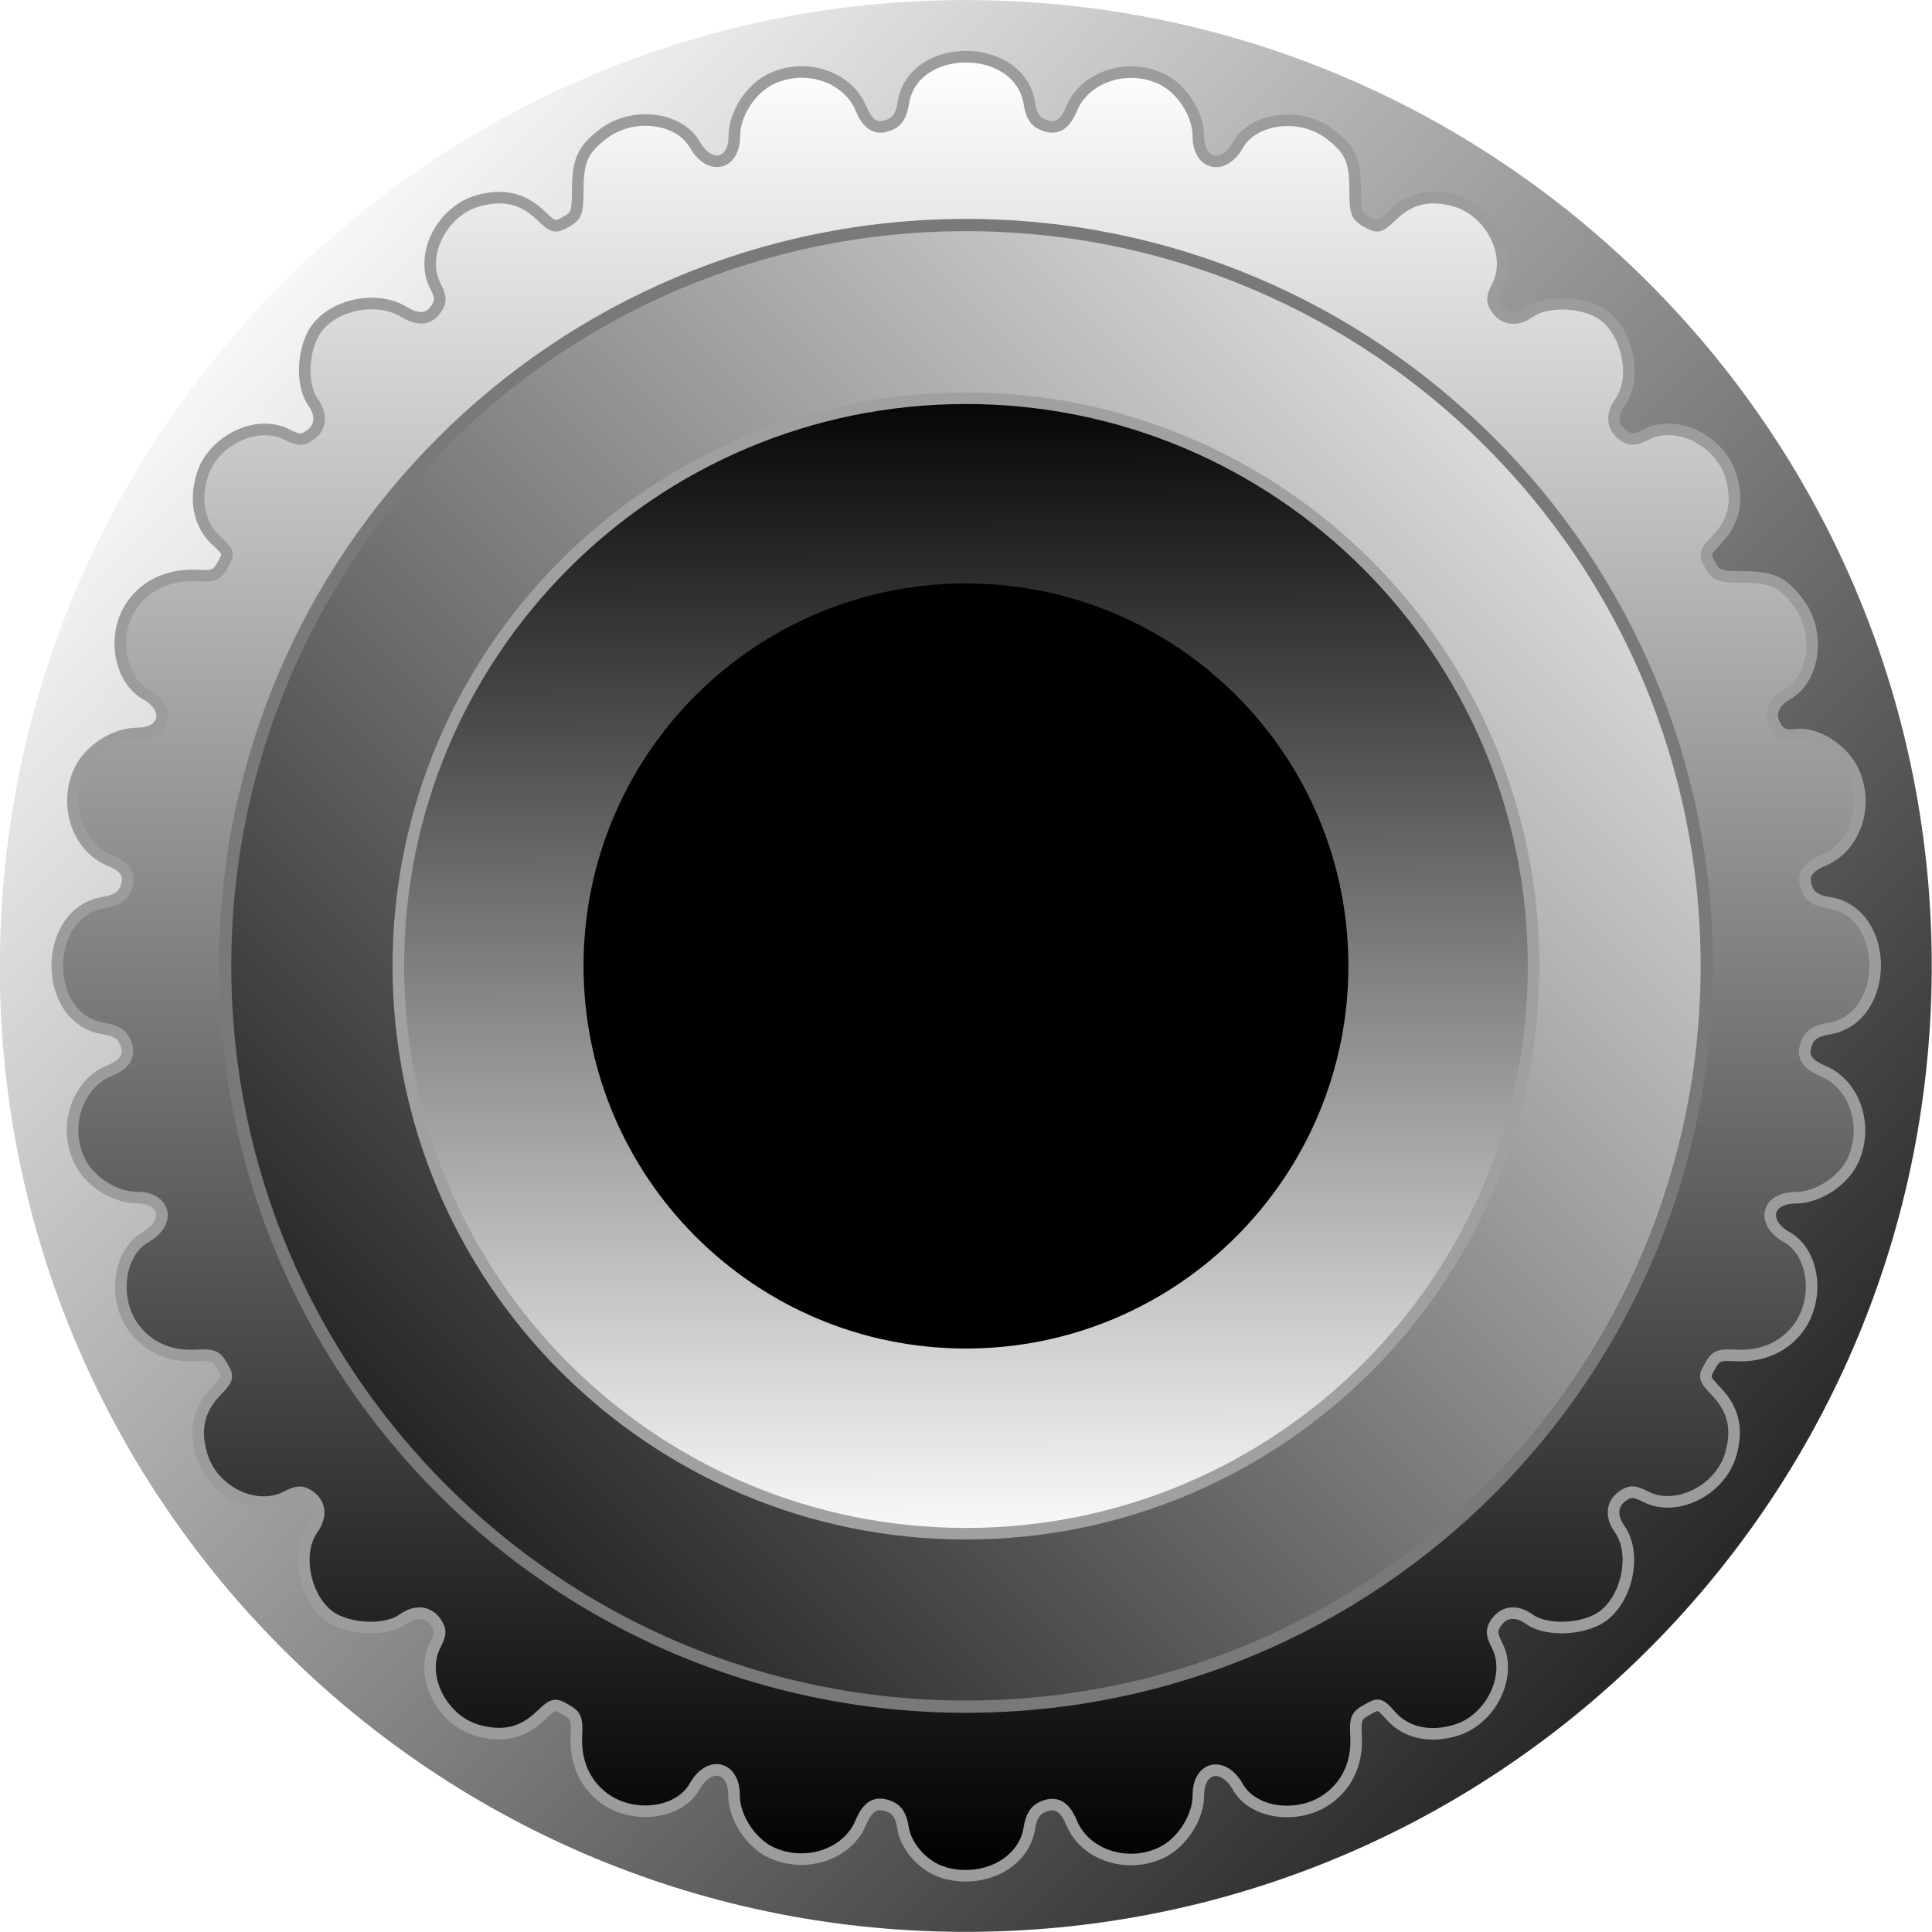
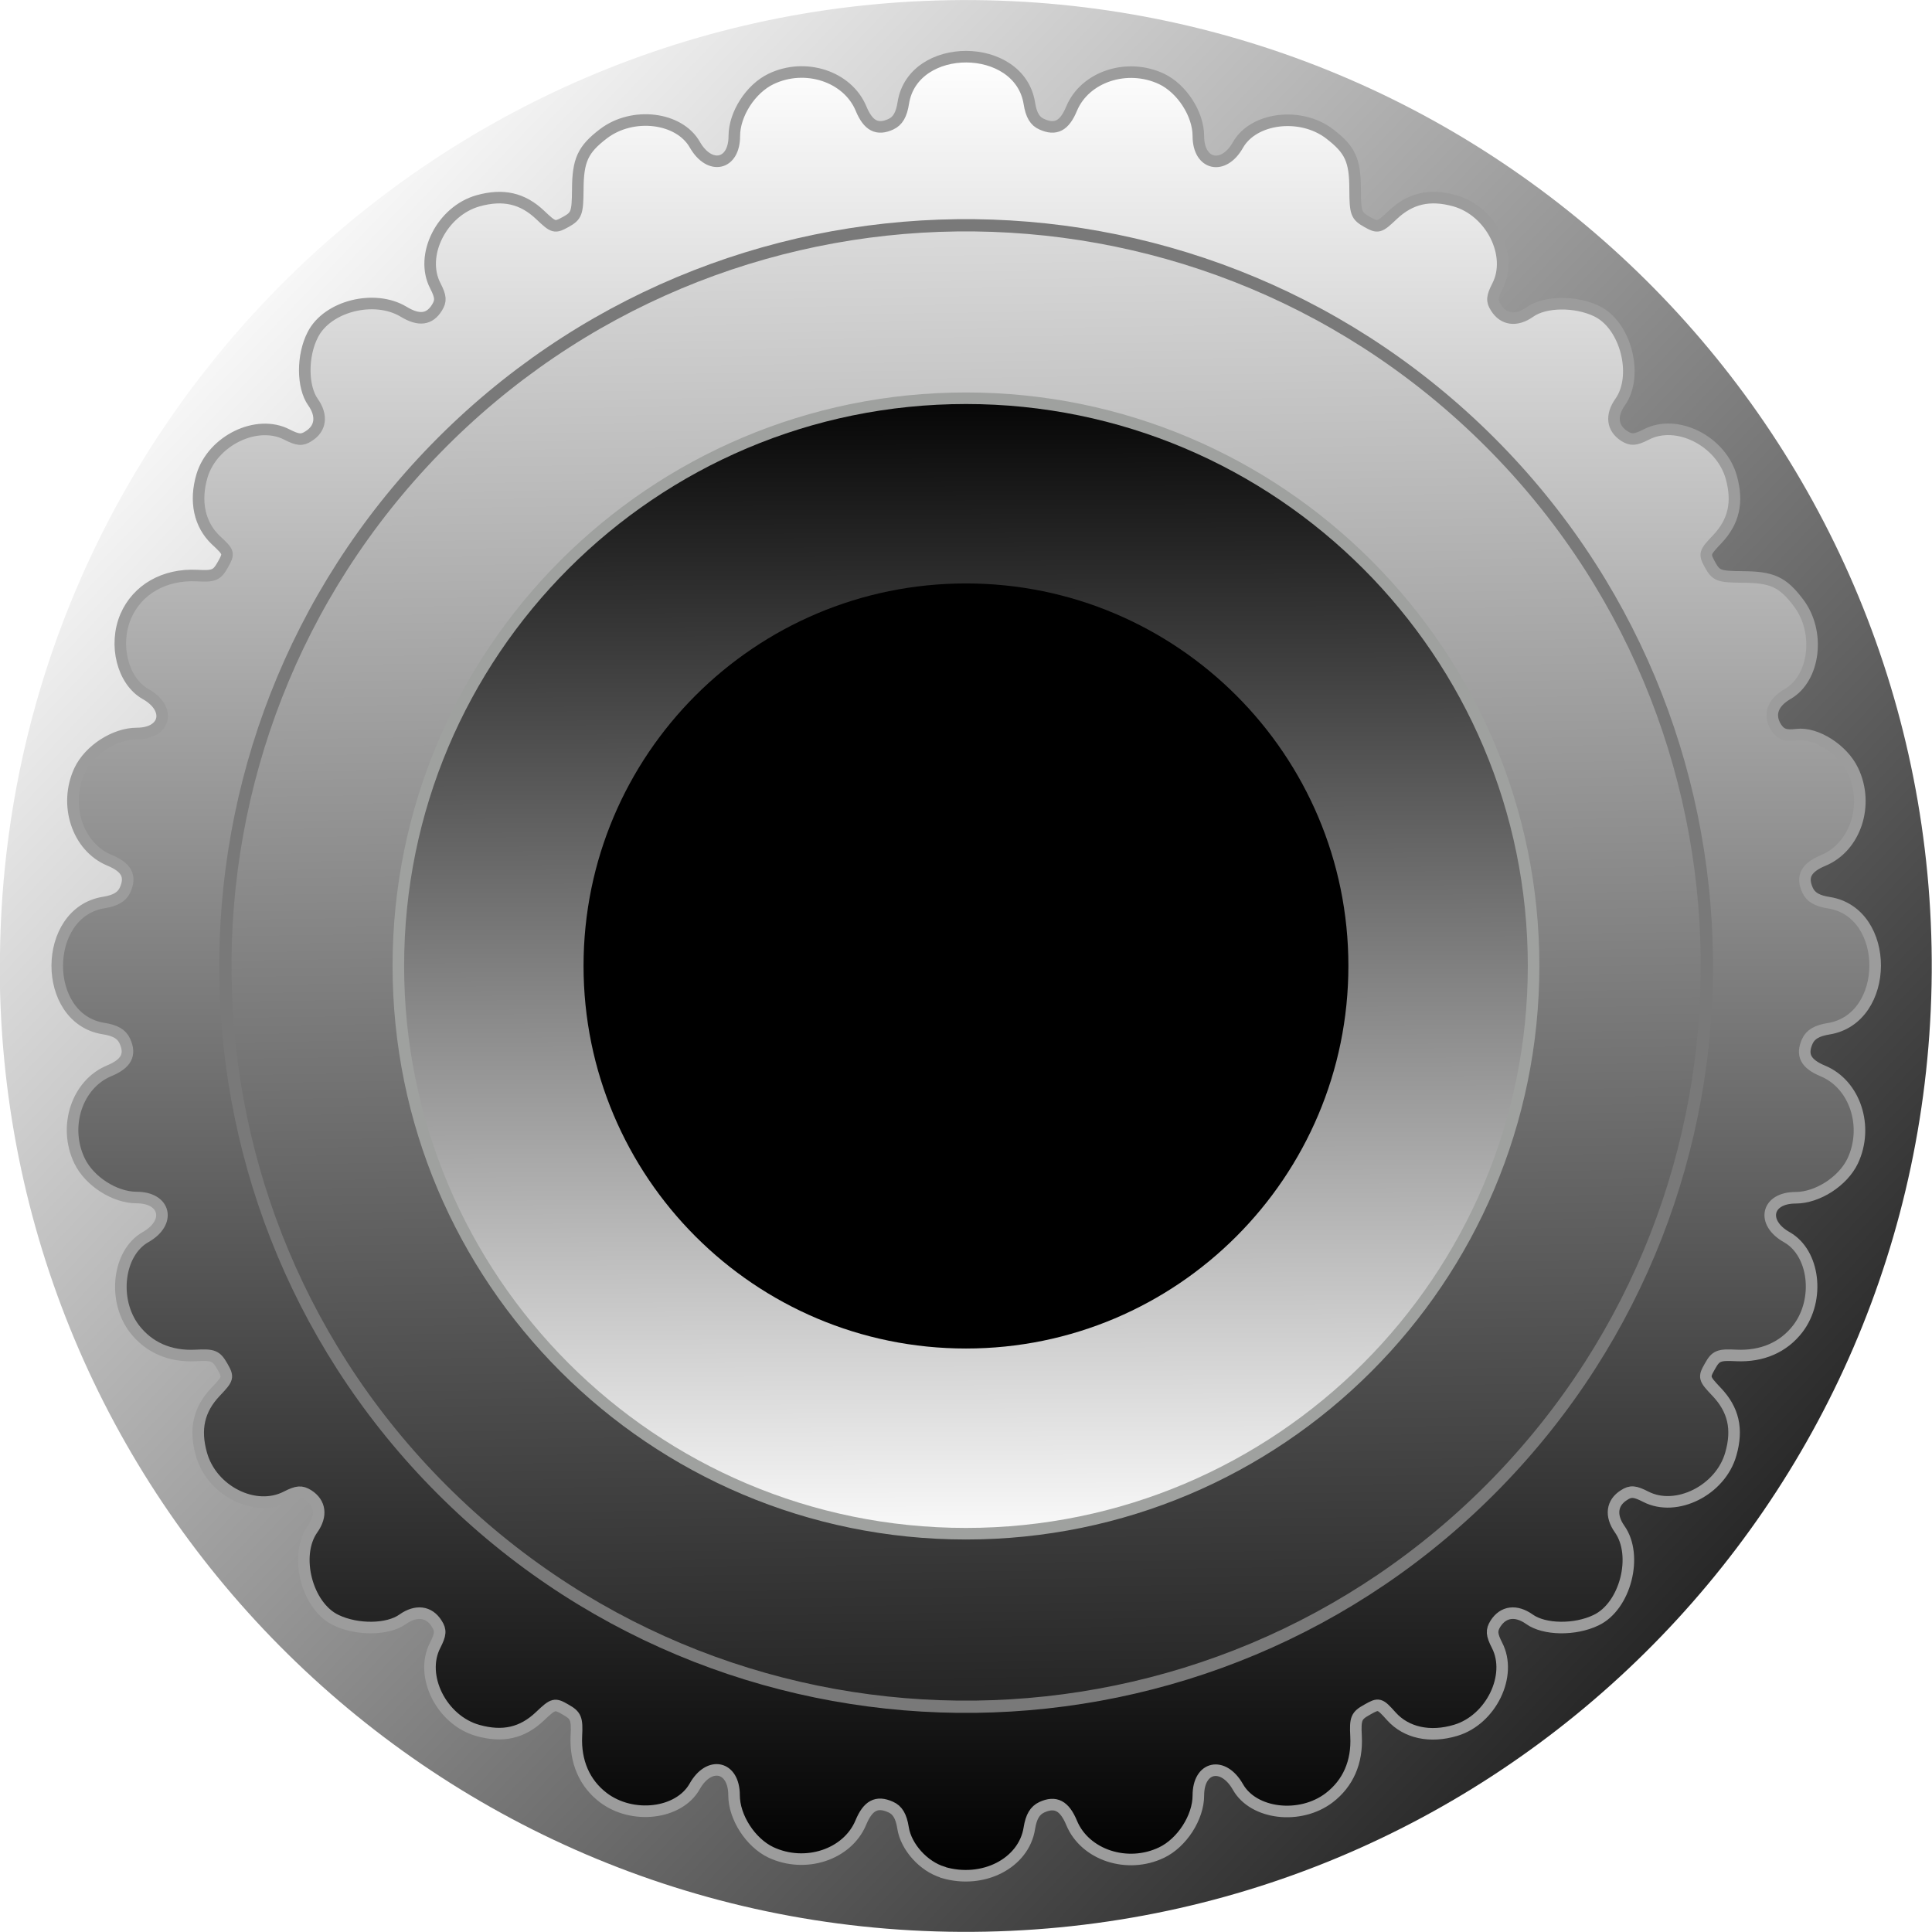
<svg xmlns="http://www.w3.org/2000/svg" xmlns:xlink="http://www.w3.org/1999/xlink" width="8.356mm" height="8.356mm" viewBox="0 0 8.356 8.356" version="1.1" id="svg15246">
  <defs id="defs15240">
    <clipPath id="clip89">
      <rect y="0" x="0" width="18" height="19" id="rect4864" />
    </clipPath>
    <clipPath id="clip90">
      <path d="m 0.898,0.129 h 16.25 v 17.883 h -16.25 z m 0,0" id="path4861" />
    </clipPath>
    <mask id="mask44">
      <g style="filter:url(#alpha)" id="g4858" transform="matrix(0.2645833,0,0,0.2645833,89.35879,128.5777)">
        <rect x="0" y="0" width="3052.87" height="3351.5" style="fill:#000000;fill-opacity:0.15;stroke:none" id="rect4856" />
      </g>
    </mask>
    <filter id="alpha" filterUnits="objectBoundingBox" x="0" y="0" width="1" height="1">
      <feColorMatrix type="matrix" in="SourceGraphic" values="0 0 0 0 1 0 0 0 0 1 0 0 0 0 1 0 0 0 1 0" id="feColorMatrix4149" />
    </filter>
    <clipPath id="clipPath17821">
      <rect y="0" x="0" width="18" height="19" id="rect17819" />
    </clipPath>
    <clipPath id="clipPath17825">
      <path d="m 0.898,0.129 h 16.25 v 17.883 h -16.25 z m 0,0" id="path17823" />
    </clipPath>
    <clipPath id="clip87">
      <rect y="0" x="0" width="24" height="26" id="rect4848" />
    </clipPath>
    <clipPath id="clip88">
      <path d="m 0.684,0.922 h 22.68 v 24.938 H 0.684 Z m 0,0" id="path4845" />
    </clipPath>
    <mask id="mask43">
      <g style="filter:url(#alpha)" id="g4842" transform="matrix(0.2645833,0,0,0.2645833,89.35879,128.5777)">
        <rect x="0" y="0" width="3052.87" height="3351.5" style="fill:#000000;fill-opacity:0.15;stroke:none" id="rect4840" />
      </g>
    </mask>
    <filter id="filter17836" filterUnits="objectBoundingBox" x="0" y="0" width="1" height="1">
      <feColorMatrix type="matrix" in="SourceGraphic" values="0 0 0 0 1 0 0 0 0 1 0 0 0 0 1 0 0 0 1 0" id="feColorMatrix17834" />
    </filter>
    <clipPath id="clipPath17840">
      <rect y="0" x="0" width="24" height="26" id="rect17838" />
    </clipPath>
    <clipPath id="clipPath17844">
      <path d="m 0.684,0.922 h 22.68 v 24.938 H 0.684 Z m 0,0" id="path17842" />
    </clipPath>
    <linearGradient xlink:href="#linearGradient7151" id="linearGradient7207" x1="71.211" y1="98.81" x2="62.23" y2="90.211" gradientUnits="userSpaceOnUse" gradientTransform="matrix(0.8270775,0,0,0.8270775,38.23303,45.48229)" />
    <linearGradient id="linearGradient7151">
      <stop style="stop-color:#000000;stop-opacity:1" offset="0" id="stop7147" />
      <stop style="stop-color:#ffffff;stop-opacity:1" offset="1" id="stop7149" />
    </linearGradient>
    <linearGradient xlink:href="#linearGradient7151" id="linearGradient7153" x1="65.962" y1="98.939" x2="65.962" y2="89.42" gradientUnits="userSpaceOnUse" gradientTransform="matrix(0.8270775,0,0,0.8270775,38.23303,45.48229)" />
-     <linearGradient xlink:href="#linearGradient7151" id="linearGradient7173" x1="62.1" y1="98.042" x2="69.812" y2="90.318" gradientUnits="userSpaceOnUse" gradientTransform="matrix(0.8270775,0,0,0.8270775,38.23303,45.48229)" />
+     <linearGradient xlink:href="#linearGradient7151" id="linearGradient7173" x1="62.1" y1="98.042" x2="69.812" y2="90.318" gradientUnits="userSpaceOnUse" gradientTransform="matrix(0.5776009,-0.5919751,0.5919751,0.5776009,-1.063098,108.026)" />
    <linearGradient xlink:href="#linearGradient7151" id="linearGradient7161" x1="65.926" y1="91.074" x2="65.948" y2="97.288" gradientUnits="userSpaceOnUse" gradientTransform="matrix(0.8270775,0,0,0.8270775,38.23299,45.48228)" />
  </defs>
  <g id="layer1" transform="translate(-88.61115,-119.1986)">
    <path style="opacity:1;fill:url(#linearGradient7207);fill-opacity:1;stroke:none;stroke-width:0.053;stroke-linecap:round;stroke-linejoin:round;stroke-miterlimit:4;stroke-dasharray:none;stroke-dashoffset:0;stroke-opacity:1" id="path7199" d="m 88.611,123.334 a 4.178,4.178 0 0 1 4.213,-4.135 4.178,4.178 0 0 1 4.142,4.206 4.178,4.178 0 0 1 -4.199,4.149 4.178,4.178 0 0 1 -4.157,-4.192" />
    <path style="fill:url(#linearGradient7153);fill-opacity:1;stroke:#9c9c9c;stroke-width:0.05;stroke-miterlimit:4;stroke-dasharray:none;stroke-opacity:1" d="m 92.689,127.296 c -0.083,-0.025 -0.159,-0.109 -0.172,-0.191 -0.008,-0.051 -0.024,-0.078 -0.054,-0.091 -0.06,-0.027 -0.098,-0.007 -0.129,0.068 -0.058,0.138 -0.24,0.198 -0.389,0.128 -0.088,-0.042 -0.159,-0.152 -0.159,-0.247 0,-0.126 -0.108,-0.15 -0.171,-0.037 -0.068,0.119 -0.269,0.143 -0.395,0.047 -0.081,-0.062 -0.121,-0.155 -0.116,-0.266 0.004,-0.076 -0.002,-0.089 -0.046,-0.114 -0.048,-0.028 -0.053,-0.027 -0.112,0.029 -0.076,0.072 -0.16,0.091 -0.268,0.061 -0.157,-0.044 -0.253,-0.236 -0.185,-0.368 0.024,-0.047 0.026,-0.065 0.007,-0.094 -0.033,-0.053 -0.089,-0.06 -0.147,-0.019 -0.064,0.046 -0.196,0.048 -0.288,0.004 -0.127,-0.06 -0.183,-0.28 -0.102,-0.394 0.041,-0.058 0.034,-0.113 -0.019,-0.147 -0.029,-0.018 -0.047,-0.017 -0.094,0.007 -0.135,0.07 -0.324,-0.025 -0.368,-0.185 -0.03,-0.107 -0.011,-0.192 0.061,-0.268 0.056,-0.059 0.057,-0.063 0.029,-0.112 -0.026,-0.045 -0.039,-0.05 -0.114,-0.046 -0.112,0.006 -0.204,-0.035 -0.266,-0.116 -0.095,-0.125 -0.07,-0.329 0.049,-0.396 0.111,-0.063 0.086,-0.171 -0.039,-0.171 -0.095,0 -0.205,-0.071 -0.247,-0.159 -0.071,-0.148 -0.011,-0.331 0.128,-0.389 0.075,-0.031 0.095,-0.07 0.068,-0.129 -0.014,-0.03 -0.041,-0.046 -0.093,-0.054 -0.267,-0.043 -0.265,-0.502 0.002,-0.545 0.05,-0.008 0.078,-0.024 0.092,-0.054 0.027,-0.06 0.007,-0.098 -0.068,-0.129 -0.138,-0.058 -0.198,-0.24 -0.128,-0.389 0.042,-0.088 0.152,-0.159 0.247,-0.159 0.126,0 0.15,-0.108 0.037,-0.171 -0.098,-0.056 -0.138,-0.212 -0.085,-0.336 0.05,-0.116 0.167,-0.183 0.308,-0.176 0.073,0.004 0.086,-0.001 0.112,-0.047 0.028,-0.05 0.027,-0.053 -0.03,-0.106 -0.071,-0.067 -0.093,-0.168 -0.06,-0.279 0.046,-0.152 0.237,-0.245 0.367,-0.178 0.047,0.024 0.065,0.026 0.094,0.007 0.053,-0.033 0.06,-0.089 0.019,-0.147 -0.047,-0.066 -0.048,-0.201 -8.87e-4,-0.292 0.063,-0.124 0.267,-0.175 0.393,-0.099 0.066,0.04 0.112,0.034 0.144,-0.018 0.018,-0.029 0.017,-0.047 -0.007,-0.094 -0.069,-0.132 0.028,-0.324 0.185,-0.368 0.108,-0.03 0.192,-0.011 0.268,0.061 0.059,0.056 0.063,0.057 0.112,0.03 0.046,-0.026 0.05,-0.038 0.051,-0.139 4.63e-4,-0.128 0.022,-0.174 0.111,-0.242 0.126,-0.096 0.327,-0.072 0.395,0.047 0.064,0.112 0.171,0.089 0.171,-0.037 0,-0.095 0.071,-0.205 0.159,-0.247 0.148,-0.071 0.331,-0.011 0.389,0.128 0.031,0.075 0.07,0.095 0.129,0.068 0.03,-0.014 0.046,-0.041 0.054,-0.093 0.043,-0.267 0.502,-0.265 0.545,0.002 0.008,0.051 0.024,0.078 0.054,0.091 0.06,0.027 0.098,0.007 0.129,-0.068 0.058,-0.138 0.24,-0.198 0.389,-0.128 0.088,0.042 0.159,0.152 0.159,0.247 0,0.125 0.108,0.15 0.171,0.039 0.067,-0.119 0.271,-0.144 0.396,-0.049 0.09,0.069 0.111,0.114 0.111,0.242 3.7e-4,0.101 0.005,0.113 0.051,0.139 0.048,0.027 0.053,0.026 0.112,-0.03 0.076,-0.072 0.16,-0.091 0.268,-0.061 0.157,0.044 0.253,0.236 0.185,0.368 -0.024,0.047 -0.026,0.065 -0.007,0.094 0.033,0.053 0.089,0.06 0.147,0.019 0.064,-0.046 0.196,-0.048 0.288,-0.004 0.127,0.06 0.183,0.28 0.102,0.394 -0.041,0.058 -0.034,0.113 0.019,0.147 0.029,0.018 0.047,0.017 0.094,-0.007 0.132,-0.069 0.324,0.028 0.368,0.185 0.03,0.108 0.011,0.192 -0.061,0.268 -0.056,0.059 -0.057,0.063 -0.03,0.112 0.026,0.046 0.038,0.05 0.139,0.051 0.128,4.9e-4 0.174,0.021 0.242,0.111 0.096,0.125 0.072,0.327 -0.046,0.395 -0.066,0.038 -0.084,0.091 -0.05,0.145 0.02,0.03 0.04,0.037 0.09,0.031 0.083,-0.01 0.199,0.064 0.242,0.155 0.071,0.148 0.011,0.331 -0.128,0.389 -0.075,0.031 -0.095,0.07 -0.068,0.129 0.014,0.03 0.041,0.046 0.093,0.054 0.267,0.043 0.265,0.502 -0.002,0.545 -0.05,0.008 -0.078,0.024 -0.092,0.054 -0.027,0.06 -0.007,0.098 0.068,0.129 0.138,0.058 0.198,0.24 0.128,0.389 -0.042,0.088 -0.152,0.159 -0.247,0.159 -0.126,0 -0.15,0.108 -0.037,0.171 0.119,0.068 0.143,0.269 0.047,0.395 -0.062,0.081 -0.155,0.121 -0.266,0.116 -0.076,-0.004 -0.089,0.001 -0.114,0.046 -0.028,0.049 -0.027,0.053 0.029,0.112 0.072,0.076 0.092,0.16 0.061,0.268 -0.044,0.157 -0.236,0.253 -0.368,0.185 -0.047,-0.024 -0.065,-0.026 -0.094,-0.007 -0.053,0.033 -0.06,0.089 -0.019,0.147 0.081,0.114 0.025,0.334 -0.102,0.394 -0.091,0.044 -0.224,0.042 -0.288,-0.004 -0.058,-0.041 -0.113,-0.034 -0.147,0.019 -0.018,0.029 -0.017,0.047 0.007,0.094 0.067,0.13 -0.026,0.321 -0.178,0.367 -0.112,0.034 -0.215,0.011 -0.279,-0.06 -0.051,-0.057 -0.054,-0.058 -0.105,-0.029 -0.047,0.026 -0.052,0.038 -0.048,0.115 0.006,0.112 -0.035,0.204 -0.116,0.266 -0.126,0.096 -0.328,0.072 -0.395,-0.047 -0.064,-0.112 -0.171,-0.089 -0.171,0.037 0,0.095 -0.071,0.205 -0.159,0.247 -0.148,0.071 -0.331,0.011 -0.389,-0.128 -0.031,-0.075 -0.07,-0.095 -0.129,-0.068 -0.03,0.014 -0.046,0.041 -0.054,0.091 -0.024,0.152 -0.201,0.242 -0.373,0.191 z" id="path7145" />
-     <path id="path9183" d="m 89.585,123.376 c 0,-1.769 1.435,-3.204 3.204,-3.204 1.769,0 3.204,1.435 3.204,3.204 0,1.77 -1.435,3.204 -3.204,3.204 -1.769,0 -3.204,-1.434 -3.204,-3.204" style="fill:url(#linearGradient7173);fill-opacity:1;fill-rule:nonzero;stroke:#797979;stroke-width:0.053;stroke-miterlimit:4;stroke-dasharray:none;stroke-opacity:1" />
+     <path id="path9183" d="m 90.552,125.67 c -1.266,-1.235 -1.291,-3.264 -0.056,-4.531 1.235,-1.266 3.264,-1.291 4.531,-0.056 1.267,1.236 1.291,3.264 0.056,4.531 -1.235,1.266 -3.264,1.292 -4.531,0.056" style="fill:url(#linearGradient7173);fill-opacity:1;fill-rule:nonzero;stroke:#797979;stroke-width:0.053;stroke-miterlimit:4;stroke-dasharray:none;stroke-opacity:1" />
    <path style="fill:url(#linearGradient7161);fill-opacity:1;fill-rule:nonzero;stroke:#9fa19f;stroke-width:0.05;stroke-miterlimit:4;stroke-dasharray:none;stroke-opacity:1" d="m 90.334,123.376 c 0,-1.355 1.098,-2.455 2.455,-2.455 1.355,0 2.455,1.1 2.455,2.455 0,1.357 -1.1,2.456 -2.455,2.456 -1.357,0 -2.455,-1.1 -2.455,-2.456" id="path18865" />
    <path id="path9185" d="m 91.135,123.376 c 0,-0.913 0.74,-1.654 1.654,-1.654 0.913,0 1.654,0.741 1.654,1.654 0,0.914 -0.741,1.655 -1.654,1.655 -0.914,0 -1.654,-0.741 -1.654,-1.655" style="fill:#000000;fill-opacity:1;fill-rule:nonzero;stroke:none;stroke-width:0.353" />
  </g>
</svg>
